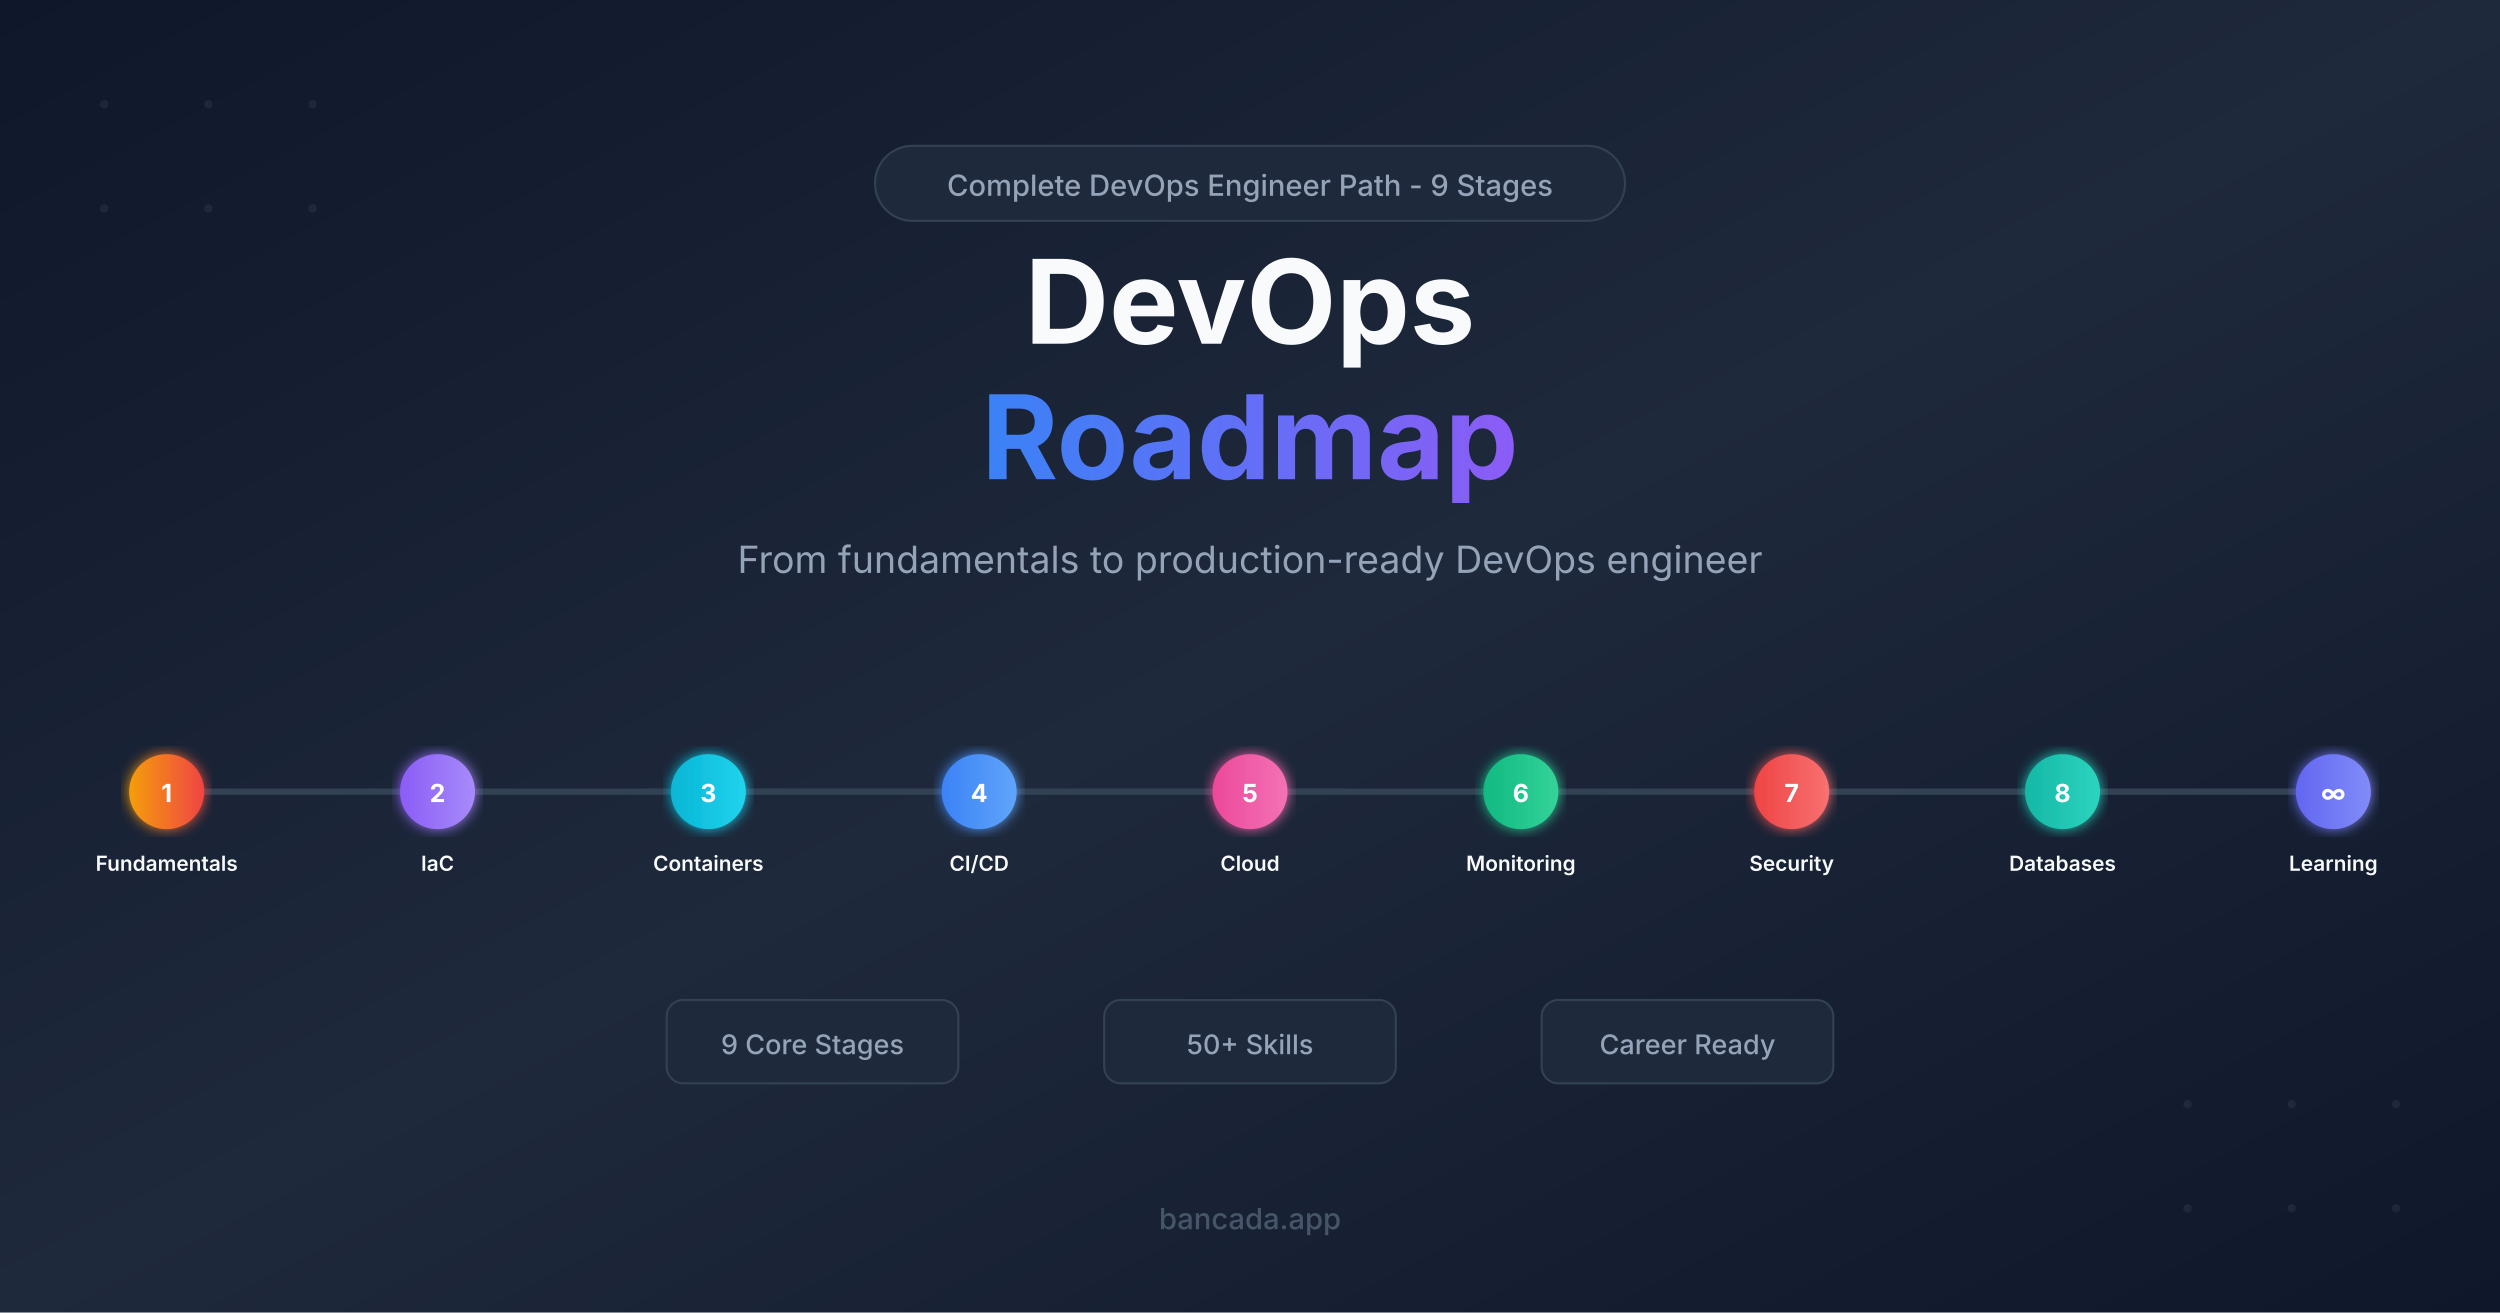
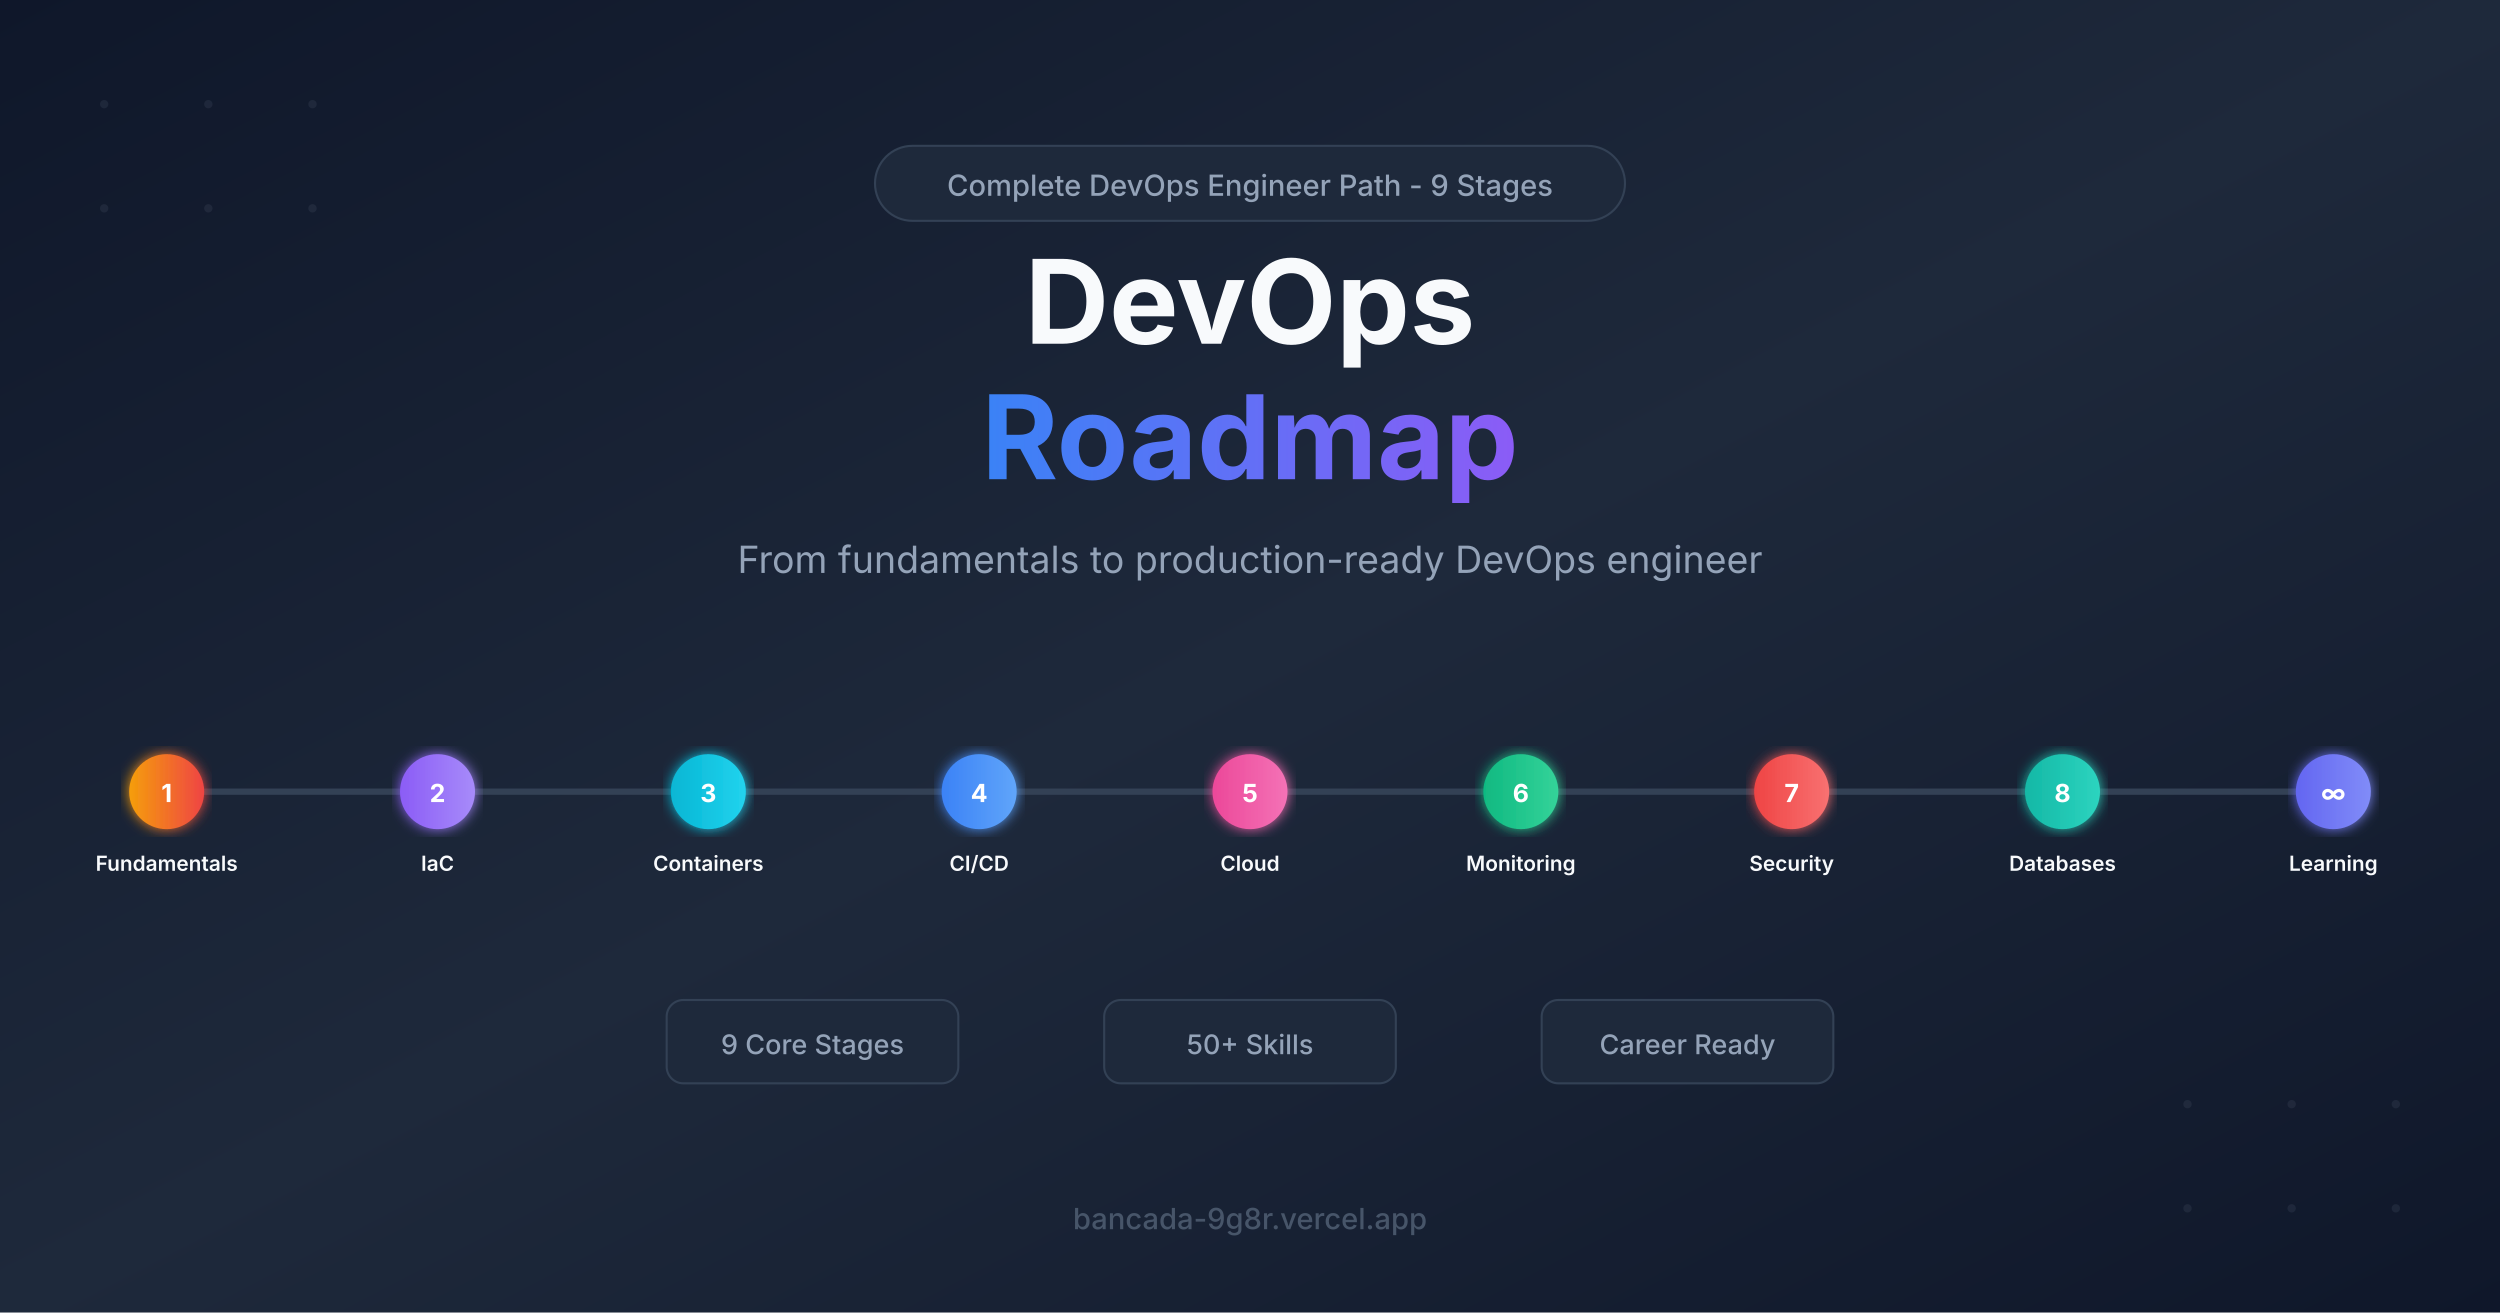
<svg xmlns="http://www.w3.org/2000/svg" width="1200" height="630">
  <defs>
    <linearGradient id="bgGradient" x1="0%" y1="0%" x2="100%" y2="100%">
      <stop offset="0%" style="stop-color:#0f172a;stop-opacity:1" />
      <stop offset="50%" style="stop-color:#1e293b;stop-opacity:1" />
      <stop offset="100%" style="stop-color:#0f172a;stop-opacity:1" />
    </linearGradient>
    <linearGradient id="titleGradient" x1="0%" y1="0%" x2="100%" y2="0%">
      <stop offset="0%" style="stop-color:#3b82f6;stop-opacity:1" />
      <stop offset="100%" style="stop-color:#8b5cf6;stop-opacity:1" />
    </linearGradient>
    <linearGradient id="milestone1" x1="0%" y1="0%" x2="100%" y2="0%">
      <stop offset="0%" style="stop-color:#f59e0b;stop-opacity:1" />
      <stop offset="100%" style="stop-color:#ef4444;stop-opacity:1" />
    </linearGradient>
    <linearGradient id="milestone2" x1="0%" y1="0%" x2="100%" y2="0%">
      <stop offset="0%" style="stop-color:#8b5cf6;stop-opacity:1" />
      <stop offset="100%" style="stop-color:#a78bfa;stop-opacity:1" />
    </linearGradient>
    <linearGradient id="milestone3" x1="0%" y1="0%" x2="100%" y2="0%">
      <stop offset="0%" style="stop-color:#06b6d4;stop-opacity:1" />
      <stop offset="100%" style="stop-color:#22d3ee;stop-opacity:1" />
    </linearGradient>
    <linearGradient id="milestone4" x1="0%" y1="0%" x2="100%" y2="0%">
      <stop offset="0%" style="stop-color:#3b82f6;stop-opacity:1" />
      <stop offset="100%" style="stop-color:#60a5fa;stop-opacity:1" />
    </linearGradient>
    <linearGradient id="milestone5" x1="0%" y1="0%" x2="100%" y2="0%">
      <stop offset="0%" style="stop-color:#ec4899;stop-opacity:1" />
      <stop offset="100%" style="stop-color:#f472b6;stop-opacity:1" />
    </linearGradient>
    <linearGradient id="milestone6" x1="0%" y1="0%" x2="100%" y2="0%">
      <stop offset="0%" style="stop-color:#10b981;stop-opacity:1" />
      <stop offset="100%" style="stop-color:#34d399;stop-opacity:1" />
    </linearGradient>
    <linearGradient id="milestone7" x1="0%" y1="0%" x2="100%" y2="0%">
      <stop offset="0%" style="stop-color:#ef4444;stop-opacity:1" />
      <stop offset="100%" style="stop-color:#f87171;stop-opacity:1" />
    </linearGradient>
    <linearGradient id="milestone8" x1="0%" y1="0%" x2="100%" y2="0%">
      <stop offset="0%" style="stop-color:#14b8a6;stop-opacity:1" />
      <stop offset="100%" style="stop-color:#2dd4bf;stop-opacity:1" />
    </linearGradient>
    <linearGradient id="milestone9" x1="0%" y1="0%" x2="100%" y2="0%">
      <stop offset="0%" style="stop-color:#6366f1;stop-opacity:1" />
      <stop offset="100%" style="stop-color:#818cf8;stop-opacity:1" />
    </linearGradient>
    <filter id="glow">
      <feGaussianBlur stdDeviation="3" result="coloredBlur" />
      <feMerge>
        <feMergeNode in="coloredBlur" />
        <feMergeNode in="SourceGraphic" />
      </feMerge>
    </filter>
  </defs>
  <rect width="1200" height="630" fill="url(#bgGradient)" />
  <g opacity="0.1">
    <circle cx="50" cy="50" r="2" fill="#94a3b8" />
    <circle cx="100" cy="50" r="2" fill="#94a3b8" />
    <circle cx="150" cy="50" r="2" fill="#94a3b8" />
    <circle cx="50" cy="100" r="2" fill="#94a3b8" />
    <circle cx="100" cy="100" r="2" fill="#94a3b8" />
    <circle cx="150" cy="100" r="2" fill="#94a3b8" />
    <circle cx="1050" cy="530" r="2" fill="#94a3b8" />
    <circle cx="1100" cy="530" r="2" fill="#94a3b8" />
    <circle cx="1150" cy="530" r="2" fill="#94a3b8" />
    <circle cx="1050" cy="580" r="2" fill="#94a3b8" />
    <circle cx="1100" cy="580" r="2" fill="#94a3b8" />
    <circle cx="1150" cy="580" r="2" fill="#94a3b8" />
  </g>
  <rect x="420" y="70" width="360" height="36" rx="18" fill="#1e293b" stroke="#334155" stroke-width="1" />
  <text x="600" y="94" font-family="system-ui, -apple-system, sans-serif" font-size="14" font-weight="500" fill="#94a3b8" text-anchor="middle">Complete DevOps Engineer Path - 9 Stages</text>
  <text x="600" y="165" font-family="system-ui, -apple-system, sans-serif" font-size="56" font-weight="700" fill="#f8fafc" text-anchor="middle">DevOps</text>
  <text x="600" y="230" font-family="system-ui, -apple-system, sans-serif" font-size="56" font-weight="700" fill="url(#titleGradient)" text-anchor="middle">Roadmap</text>
  <text x="600" y="275" font-family="system-ui, -apple-system, sans-serif" font-size="18" fill="#94a3b8" text-anchor="middle">From fundamentals to production-ready DevOps engineer</text>
  <line x1="80" y1="380" x2="1120" y2="380" stroke="#334155" stroke-width="3" stroke-linecap="round" />
  <line x1="80" y1="380" x2="1120" y2="380" stroke="url(#titleGradient)" stroke-width="3" stroke-linecap="round" filter="url(#glow)" />
  <g transform="translate(80, 330)">
    <circle cx="0" cy="50" r="18" fill="url(#milestone1)" filter="url(#glow)" />
    <text x="0" y="55" font-family="system-ui, -apple-system, sans-serif" font-size="12" font-weight="700" fill="white" text-anchor="middle">1</text>
    <text x="0" y="88" font-family="system-ui, -apple-system, sans-serif" font-size="10" font-weight="600" fill="#f8fafc" text-anchor="middle">Fundamentals</text>
  </g>
  <g transform="translate(210, 330)">
    <circle cx="0" cy="50" r="18" fill="url(#milestone2)" filter="url(#glow)" />
    <text x="0" y="55" font-family="system-ui, -apple-system, sans-serif" font-size="12" font-weight="700" fill="white" text-anchor="middle">2</text>
    <text x="0" y="88" font-family="system-ui, -apple-system, sans-serif" font-size="10" font-weight="600" fill="#f8fafc" text-anchor="middle">IaC</text>
  </g>
  <g transform="translate(340, 330)">
    <circle cx="0" cy="50" r="18" fill="url(#milestone3)" filter="url(#glow)" />
    <text x="0" y="55" font-family="system-ui, -apple-system, sans-serif" font-size="12" font-weight="700" fill="white" text-anchor="middle">3</text>
    <text x="0" y="88" font-family="system-ui, -apple-system, sans-serif" font-size="10" font-weight="600" fill="#f8fafc" text-anchor="middle">Containers</text>
  </g>
  <g transform="translate(470, 330)">
    <circle cx="0" cy="50" r="18" fill="url(#milestone4)" filter="url(#glow)" />
    <text x="0" y="55" font-family="system-ui, -apple-system, sans-serif" font-size="12" font-weight="700" fill="white" text-anchor="middle">4</text>
    <text x="0" y="88" font-family="system-ui, -apple-system, sans-serif" font-size="10" font-weight="600" fill="#f8fafc" text-anchor="middle">CI/CD</text>
  </g>
  <g transform="translate(600, 330)">
    <circle cx="0" cy="50" r="18" fill="url(#milestone5)" filter="url(#glow)" />
    <text x="0" y="55" font-family="system-ui, -apple-system, sans-serif" font-size="12" font-weight="700" fill="white" text-anchor="middle">5</text>
    <text x="0" y="88" font-family="system-ui, -apple-system, sans-serif" font-size="10" font-weight="600" fill="#f8fafc" text-anchor="middle">Cloud</text>
  </g>
  <g transform="translate(730, 330)">
    <circle cx="0" cy="50" r="18" fill="url(#milestone6)" filter="url(#glow)" />
    <text x="0" y="55" font-family="system-ui, -apple-system, sans-serif" font-size="12" font-weight="700" fill="white" text-anchor="middle">6</text>
    <text x="0" y="88" font-family="system-ui, -apple-system, sans-serif" font-size="10" font-weight="600" fill="#f8fafc" text-anchor="middle">Monitoring</text>
  </g>
  <g transform="translate(860, 330)">
    <circle cx="0" cy="50" r="18" fill="url(#milestone7)" filter="url(#glow)" />
    <text x="0" y="55" font-family="system-ui, -apple-system, sans-serif" font-size="12" font-weight="700" fill="white" text-anchor="middle">7</text>
    <text x="0" y="88" font-family="system-ui, -apple-system, sans-serif" font-size="10" font-weight="600" fill="#f8fafc" text-anchor="middle">Security</text>
  </g>
  <g transform="translate(990, 330)">
    <circle cx="0" cy="50" r="18" fill="url(#milestone8)" filter="url(#glow)" />
    <text x="0" y="55" font-family="system-ui, -apple-system, sans-serif" font-size="12" font-weight="700" fill="white" text-anchor="middle">8</text>
    <text x="0" y="88" font-family="system-ui, -apple-system, sans-serif" font-size="10" font-weight="600" fill="#f8fafc" text-anchor="middle">Databases</text>
  </g>
  <g transform="translate(1120, 330)">
    <circle cx="0" cy="50" r="18" fill="url(#milestone9)" filter="url(#glow)" />
    <text x="0" y="55" font-family="system-ui, -apple-system, sans-serif" font-size="12" font-weight="700" fill="white" text-anchor="middle">∞</text>
    <text x="0" y="88" font-family="system-ui, -apple-system, sans-serif" font-size="10" font-weight="600" fill="#f8fafc" text-anchor="middle">Learning</text>
  </g>
  <g transform="translate(600, 500)">
    <rect x="-280" y="-20" width="140" height="40" rx="8" fill="#1e293b" stroke="#334155" stroke-width="1" />
    <text x="-210" y="6" font-family="system-ui, -apple-system, sans-serif" font-size="13" font-weight="500" fill="#94a3b8" text-anchor="middle">9 Core Stages</text>
    <rect x="-70" y="-20" width="140" height="40" rx="8" fill="#1e293b" stroke="#334155" stroke-width="1" />
    <text x="0" y="6" font-family="system-ui, -apple-system, sans-serif" font-size="13" font-weight="500" fill="#94a3b8" text-anchor="middle">50+ Skills</text>
    <rect x="140" y="-20" width="140" height="40" rx="8" fill="#1e293b" stroke="#334155" stroke-width="1" />
    <text x="210" y="6" font-family="system-ui, -apple-system, sans-serif" font-size="13" font-weight="500" fill="#94a3b8" text-anchor="middle">Career Ready</text>
  </g>
-   <text x="600" y="590" font-family="system-ui, -apple-system, sans-serif" font-size="14" font-weight="500" fill="#475569" text-anchor="middle">bancada.app</text>
+   <text x="600" y="590" font-family="system-ui, -apple-system, sans-serif" font-size="14" font-weight="500" fill="#475569" text-anchor="middle">bancada-9g8r.vercel.app</text>
</svg>
